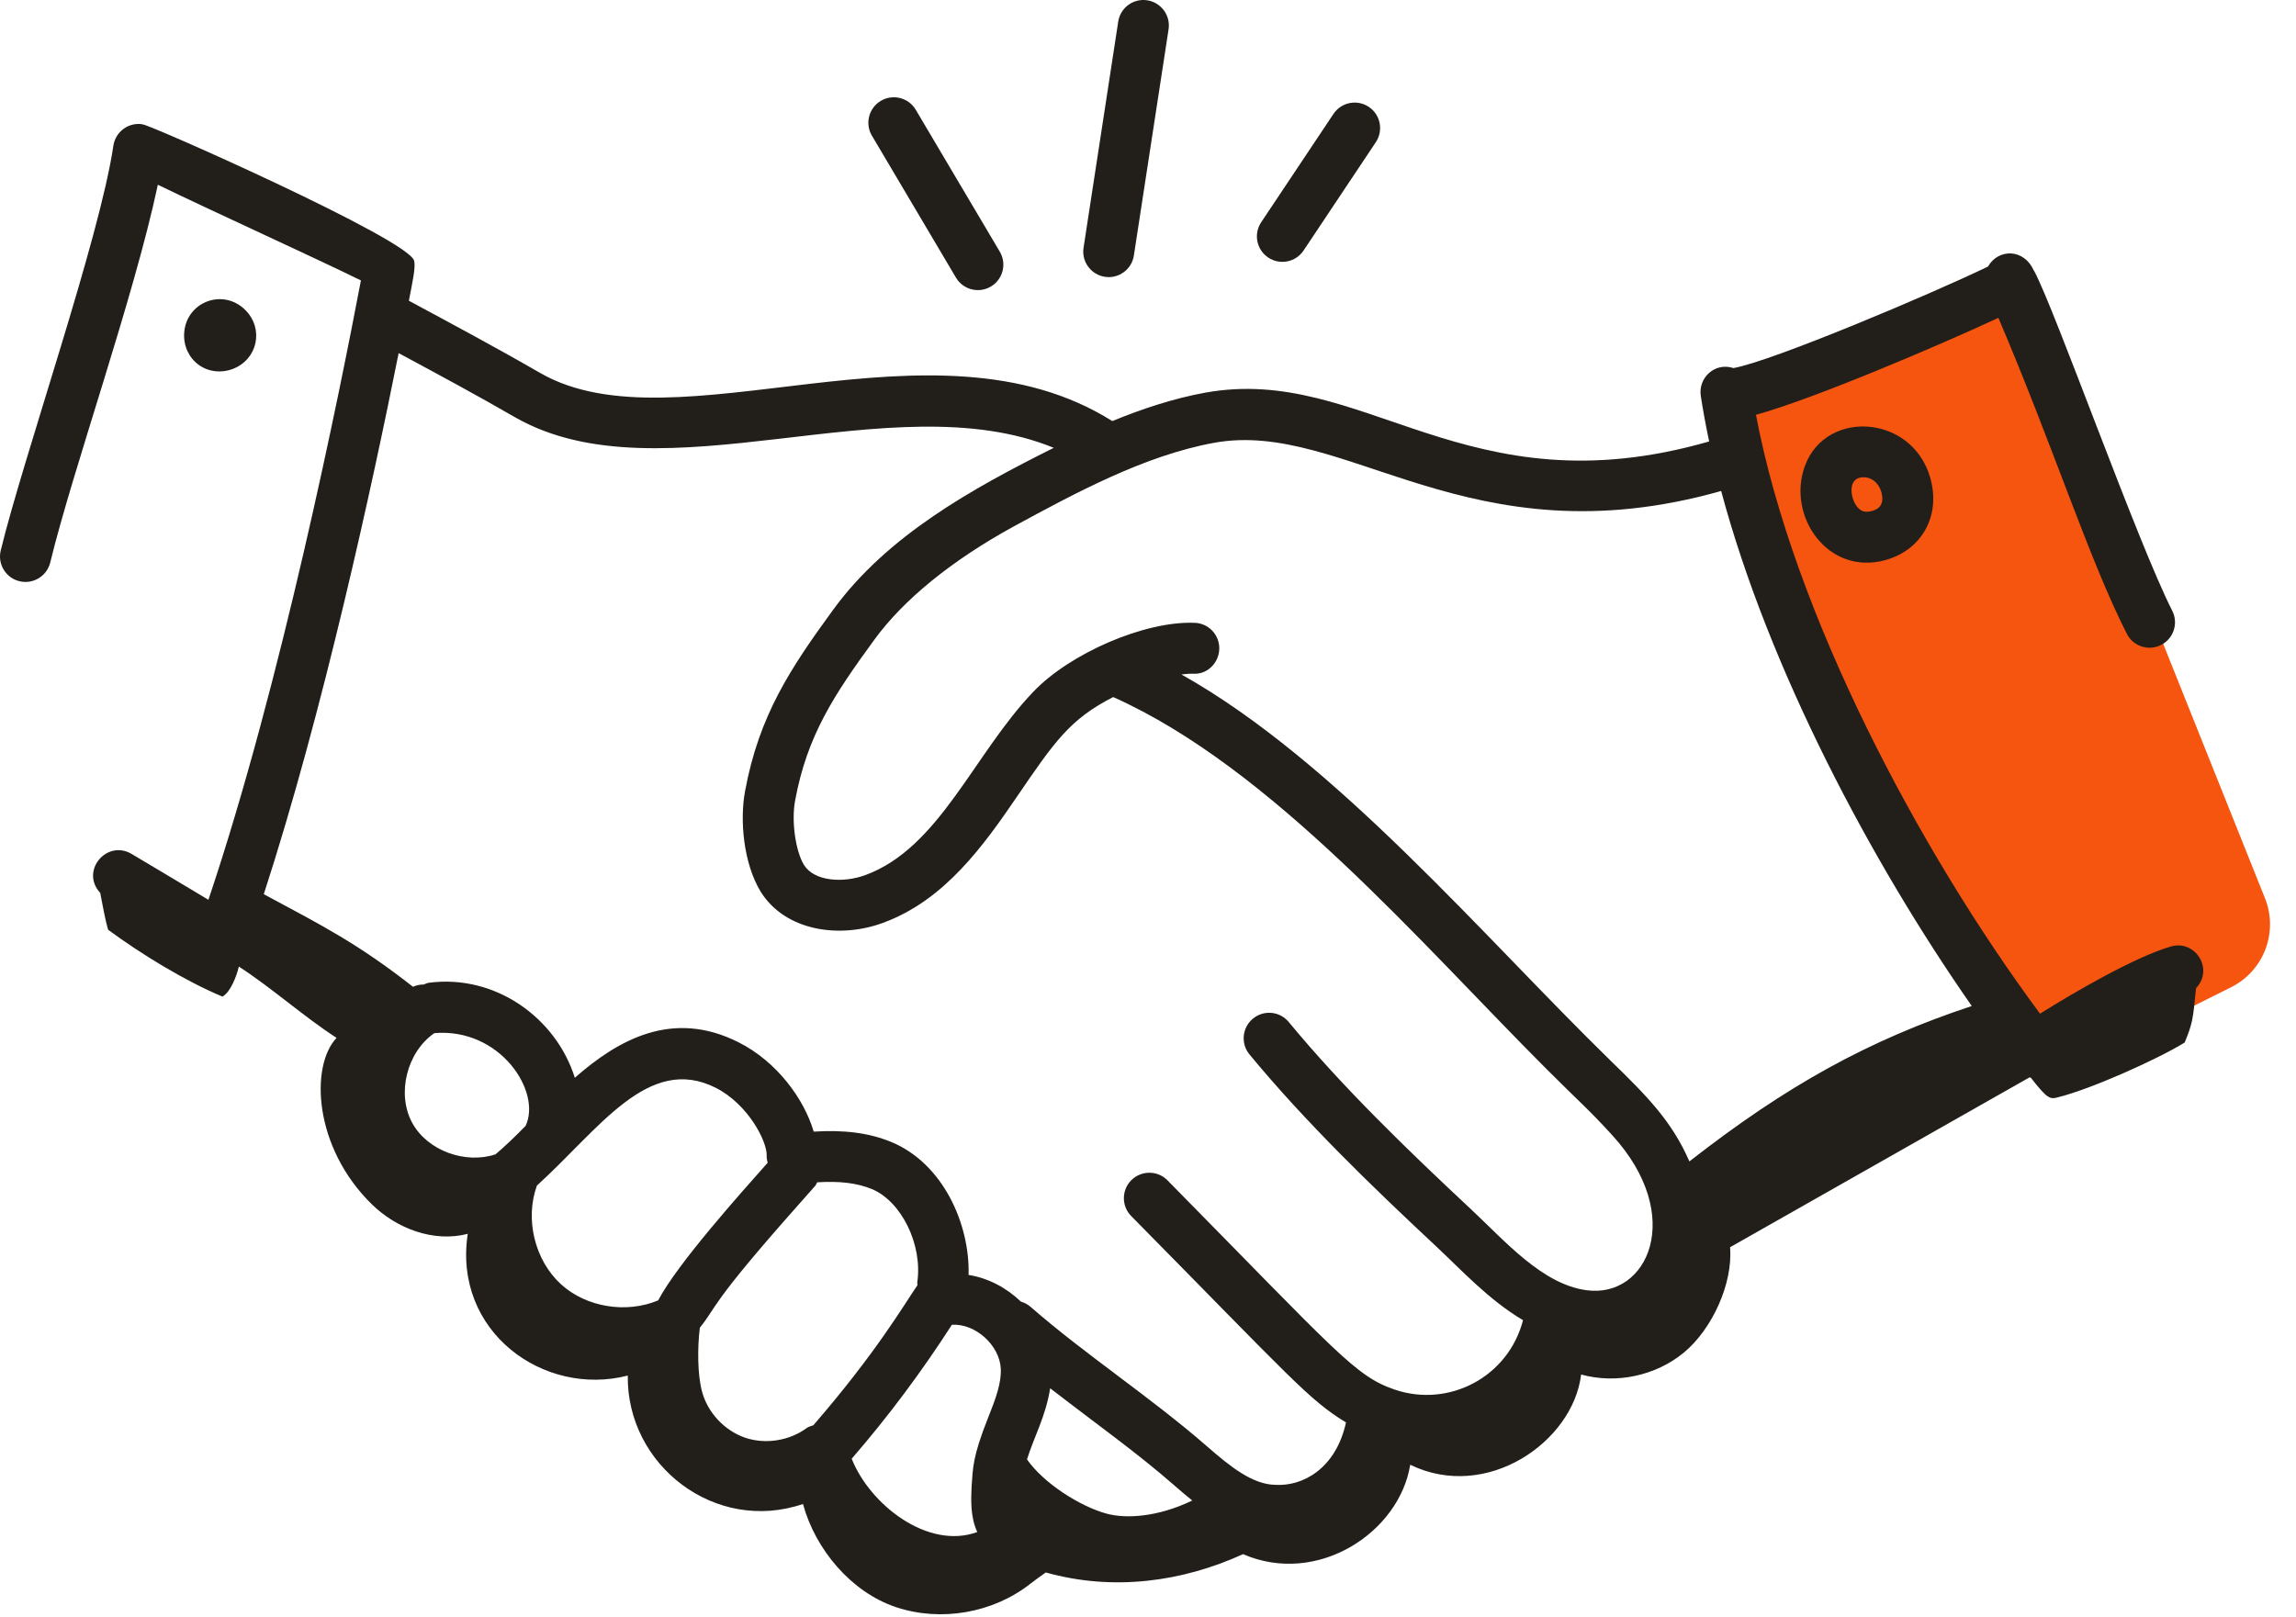
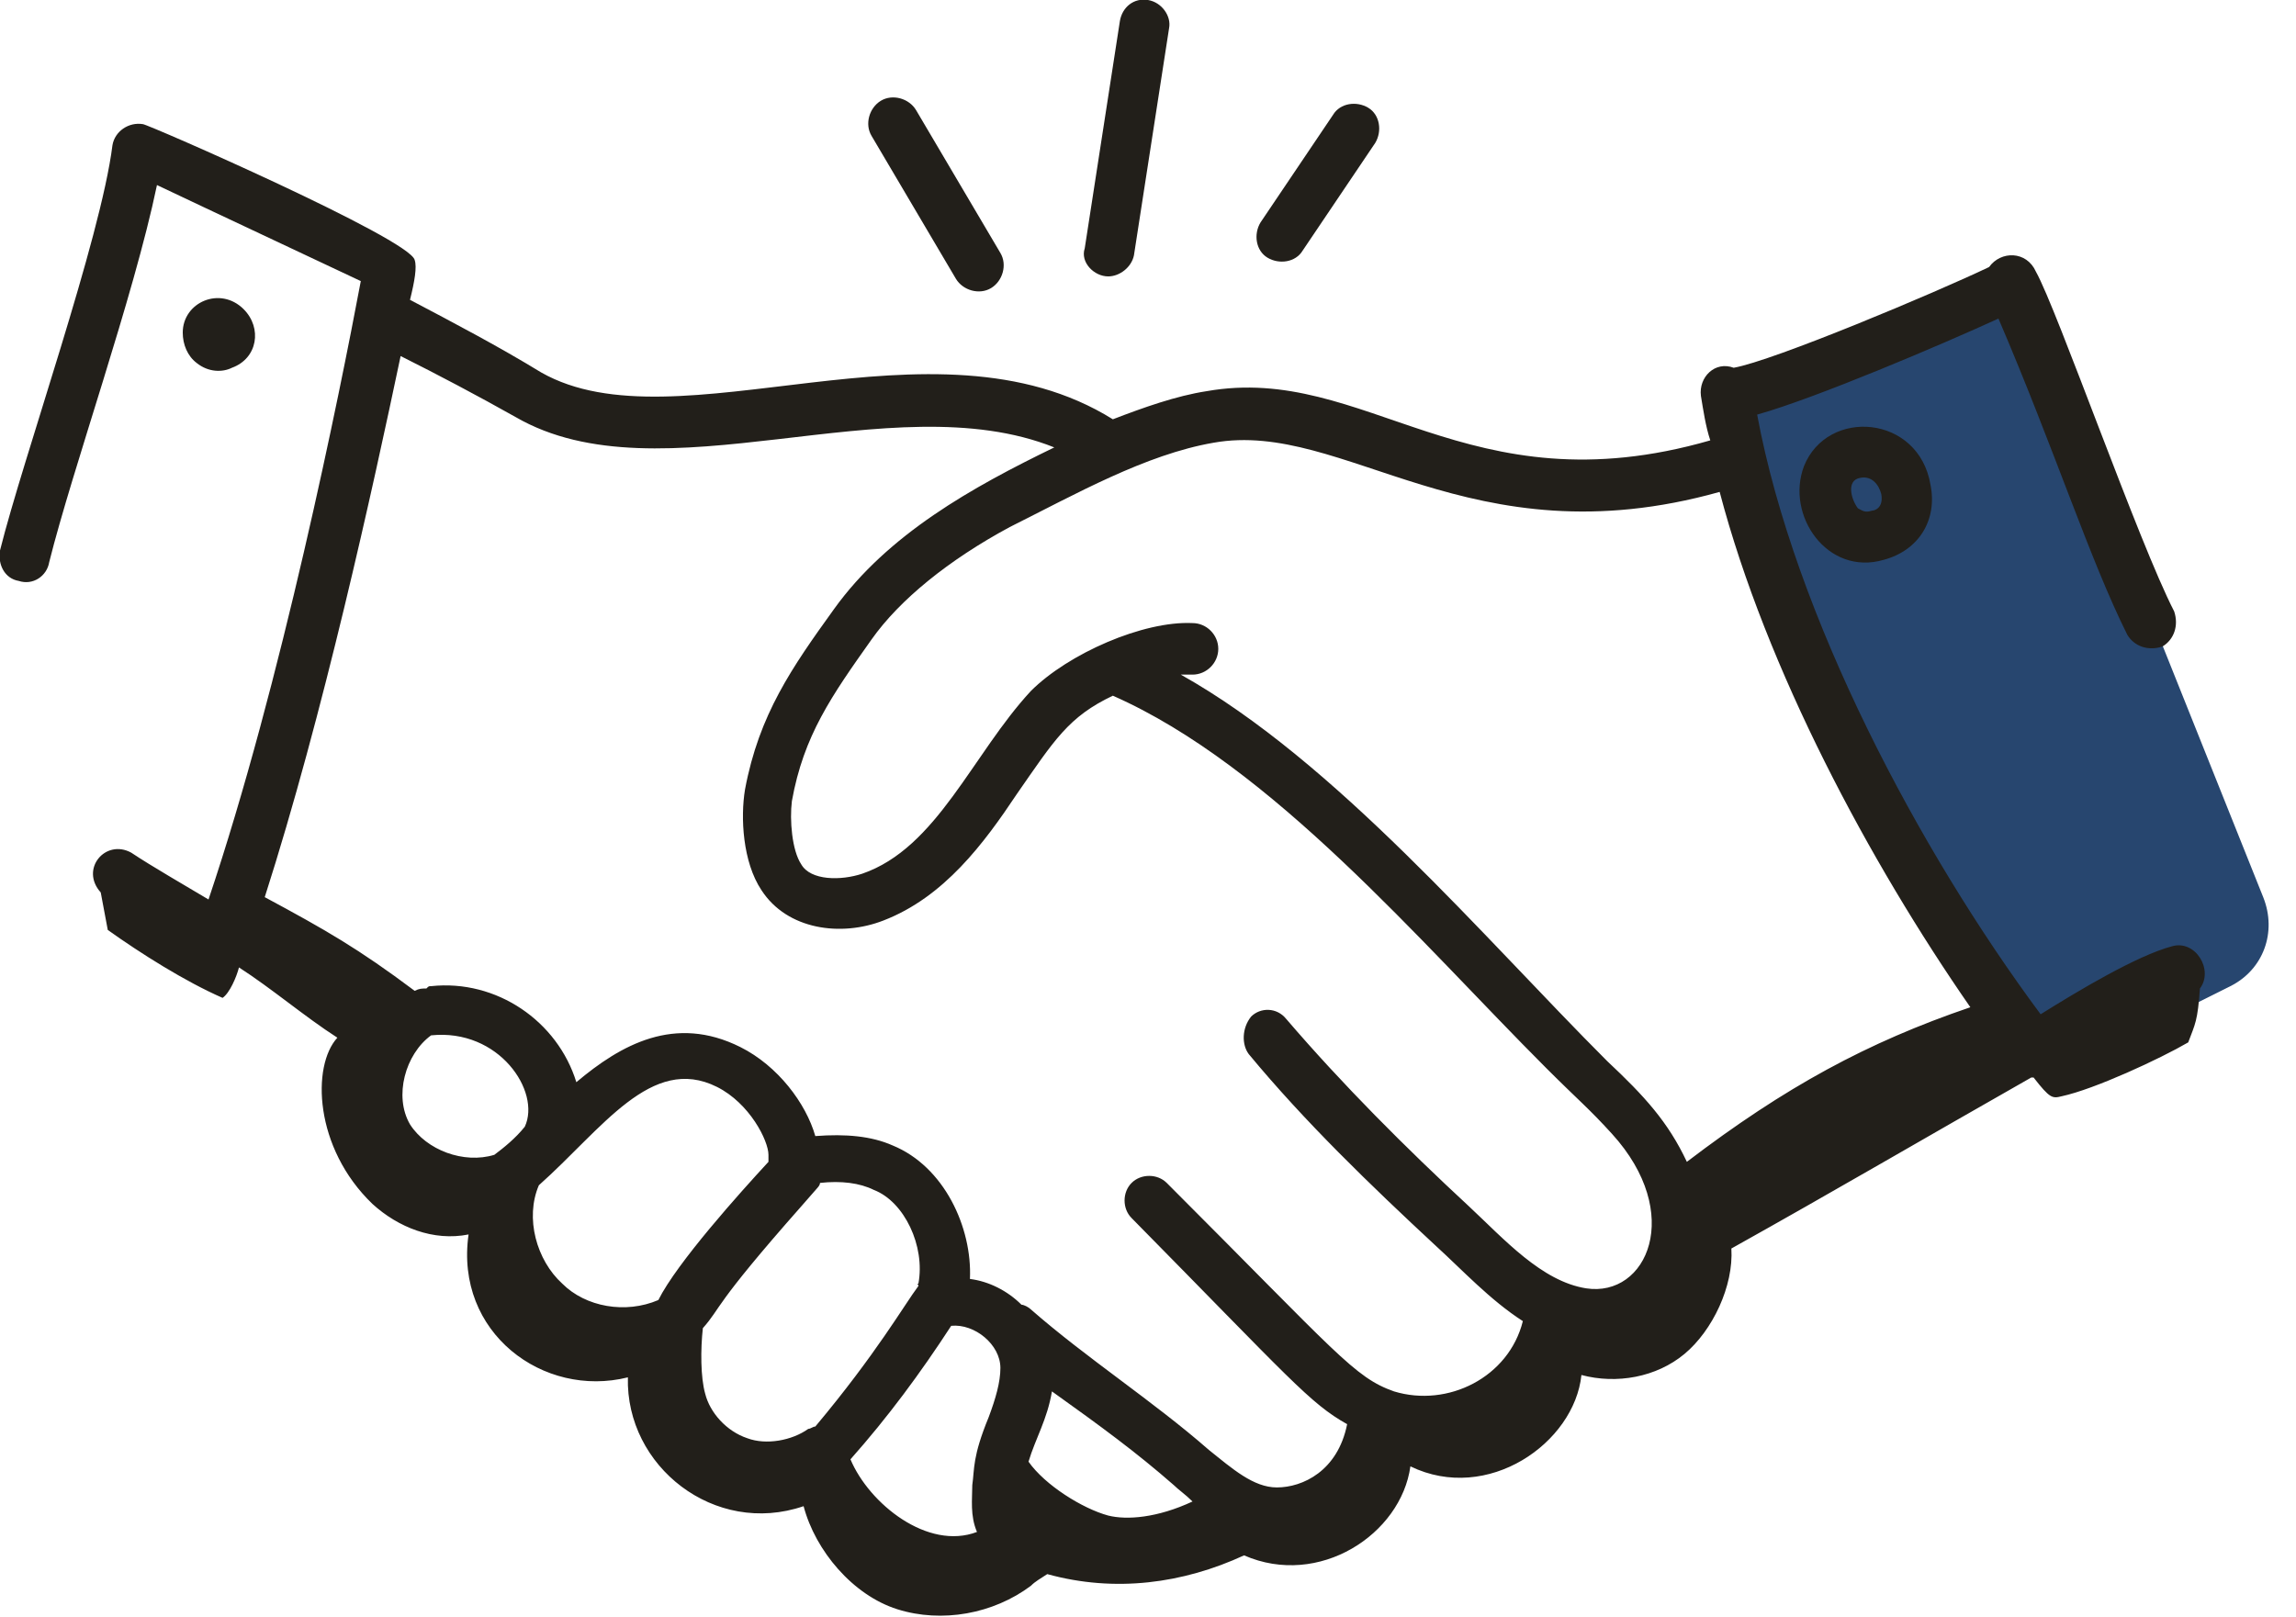
- <svg xmlns="http://www.w3.org/2000/svg" width="98" height="69" viewBox="0 0 98 69" fill="none">
-   <path d="M84.591 41.239L89.038 45.241L95.232 42.144C96.627 41.446 97.255 39.795 96.676 38.346L87.292 14.886C86.666 13.322 84.874 12.579 83.325 13.243L82.781 13.476L75.895 16.375C74.581 16.929 73.838 18.331 74.117 19.729L74.526 21.771C74.575 22.016 74.654 22.253 74.761 22.477L79.893 33.209L83.983 40.48C84.143 40.764 84.349 41.02 84.591 41.239Z" fill="#F65510" />
-   <path d="M92.654 40.408C91.159 40.842 88.627 42.301 87.074 43.274C81.911 36.31 76.562 26.226 74.95 17.709C77.445 17.02 82.83 14.718 85.297 13.569C87.675 19.152 89.167 23.889 90.78 27.058C91.05 27.591 91.704 27.807 92.242 27.534C92.777 27.262 92.99 26.607 92.717 26.072C91.239 23.169 87.705 13.2 86.825 11.569C86.82 11.56 86.812 11.556 86.807 11.547C86.385 10.6 85.291 10.61 84.853 11.379C82.541 12.502 75.656 15.418 73.99 15.713C73.171 15.452 72.48 16.148 72.594 16.899C72.692 17.539 72.813 18.189 72.952 18.846C62.536 21.845 58.215 15.542 51.449 16.762C50.102 17.006 48.766 17.447 47.475 17.976C39.788 13.138 28.894 19.251 23.078 15.935C21.248 14.877 19.357 13.865 17.452 12.839C17.609 12.018 17.746 11.426 17.677 11.134C17.465 10.226 6.34 5.299 6.105 5.315C6.093 5.313 6.084 5.306 6.073 5.304C5.481 5.214 4.927 5.627 4.839 6.221C4.253 10.198 1.013 19.468 0.031 23.5C-0.111 24.083 0.247 24.671 0.83 24.813C1.428 24.955 2.005 24.585 2.144 24.014C3.107 20.047 5.712 12.721 6.737 7.887C8.839 8.91 13.556 11.059 15.405 11.972C14.497 16.764 12.001 29.183 8.896 38.413C7.847 37.788 6.524 36.989 5.612 36.452C4.551 35.83 3.413 37.186 4.278 38.118C4.385 38.651 4.475 39.213 4.616 39.693C6.016 40.725 7.89 41.874 9.495 42.546C9.844 42.353 10.106 41.653 10.194 41.264C11.585 42.16 12.974 43.41 14.366 44.307C13.234 45.503 13.38 48.981 15.875 51.416C16.942 52.458 18.522 53.05 19.965 52.673C19.329 56.856 23.214 59.649 26.795 58.724C26.744 62.563 30.532 65.482 34.274 64.207C34.802 66.152 36.341 67.98 38.254 68.614C40.167 69.248 42.386 68.861 43.971 67.617C44.202 67.436 44.419 67.285 44.638 67.13C47.534 67.942 50.481 67.524 53.057 66.348C56.233 67.727 59.728 65.423 60.192 62.531C63.455 64.12 67.144 61.552 67.487 58.679C68.986 59.094 70.678 58.732 71.876 57.74C73.074 56.748 73.973 54.796 73.844 53.246C78.136 50.812 82.234 48.485 86.624 45.995C86.642 46.002 86.662 46.002 86.681 46.008C87.409 46.944 87.511 46.934 87.857 46.839C89.212 46.506 92.061 45.24 93.248 44.507C93.575 43.701 93.6 43.575 93.734 42.186C94.515 41.356 93.686 40.1 92.654 40.408ZM50.116 63.406C50.346 63.606 50.605 63.831 50.889 64.058C49.41 64.773 48.058 64.841 47.24 64.621C46.115 64.317 44.551 63.331 43.835 62.302C44.145 61.317 44.634 60.469 44.824 59.266C46.97 60.923 48.508 62.003 50.116 63.406ZM42.716 58.425C42.748 59.034 42.501 59.71 42.182 60.506C41.492 62.239 41.534 62.677 41.471 63.45C41.445 64.004 41.413 64.767 41.714 65.404C39.59 66.178 37.119 64.216 36.353 62.274C37.911 60.477 39.342 58.556 40.631 56.554C40.635 56.554 40.638 56.556 40.641 56.556C41.636 56.497 42.664 57.432 42.716 58.425ZM39.16 54.865C38.587 55.698 37.398 57.752 34.715 60.846C34.62 60.882 34.519 60.899 34.435 60.961C33.702 61.508 32.669 61.671 31.804 61.377C30.939 61.081 30.22 60.322 29.974 59.442C29.765 58.701 29.766 57.526 29.871 56.681C30.623 55.752 30.248 55.748 34.082 51.431L34.791 50.629C34.833 50.583 34.849 50.525 34.881 50.474C35.827 50.414 36.584 50.502 37.21 50.761C38.478 51.285 39.385 53.141 39.153 54.734C39.146 54.779 39.161 54.82 39.16 54.865ZM28.092 55.515C26.738 56.082 25.037 55.816 23.951 54.832C22.823 53.807 22.397 52.047 22.916 50.615C25.585 48.188 27.676 44.994 30.544 46.436C31.937 47.139 32.759 48.746 32.724 49.352C32.719 49.453 32.745 49.545 32.766 49.639C31.608 50.946 28.915 53.948 28.092 55.515ZM22.434 48.065C21.99 48.517 21.561 48.933 21.151 49.279C19.868 49.708 18.244 49.127 17.595 47.936C16.916 46.689 17.372 44.907 18.54 44.105C21.343 43.869 23.129 46.599 22.434 48.065ZM51.836 18.901C57.421 17.894 62.686 24.015 73.464 20.96C75.493 28.532 79.84 36.758 84.161 42.947C79.751 44.41 76.267 46.335 72.108 49.582C71.356 47.851 70.276 46.77 68.736 45.272C63.342 40.013 57.004 32.477 50.425 28.793C50.601 28.773 50.772 28.757 50.923 28.761C51.525 28.805 52.023 28.307 52.042 27.707C52.06 27.107 51.588 26.606 50.988 26.589C48.846 26.504 45.651 27.904 44.104 29.534C41.562 32.187 40.103 36.192 36.942 37.356C36.003 37.704 34.76 37.635 34.316 36.925C33.951 36.325 33.774 35.043 33.938 34.176C34.449 31.397 35.606 29.657 37.314 27.317C38.562 25.601 40.62 23.927 43.259 22.479C45.882 21.055 48.854 19.441 51.836 18.901ZM21.995 17.82C28.234 21.375 38.032 16.275 44.978 19.118C41.486 20.864 37.865 22.866 35.557 26.037C33.732 28.538 32.393 30.558 31.801 33.778C31.572 34.989 31.725 36.848 32.467 38.066C33.533 39.773 35.874 40.072 37.695 39.395C40.331 38.426 41.985 36.093 43.431 33.975C45.019 31.646 45.679 30.695 47.515 29.758C54.287 32.787 60.596 40.224 66.017 45.645C67.404 47.032 67.83 47.38 68.828 48.477C71.947 51.903 70.335 55.438 67.72 55.081C65.826 54.828 64.247 52.988 62.769 51.607C60.103 49.118 57.319 46.43 55.008 43.632C54.628 43.168 53.941 43.103 53.479 43.486C53.016 43.868 52.95 44.553 53.333 45.016C55.722 47.909 58.567 50.657 61.286 53.196C62.367 54.206 63.55 55.499 65.007 56.359C64.378 58.793 61.839 60.106 59.535 59.325C57.841 58.748 57.106 57.773 49.831 50.389C49.412 49.962 48.722 49.957 48.294 50.378C47.867 50.798 47.861 51.487 48.283 51.914C55.12 58.846 55.882 59.776 57.452 60.724C57.015 62.709 55.597 63.461 54.432 63.389C53.462 63.372 52.513 62.613 51.546 61.769C49.099 59.634 46.346 57.848 43.985 55.788C43.863 55.681 43.724 55.612 43.578 55.569C42.963 54.98 42.186 54.562 41.342 54.428C41.402 52.273 40.261 49.669 38.041 48.752C37.097 48.362 36.024 48.228 34.731 48.31C34.321 46.916 33.162 45.322 31.523 44.496C28.718 43.081 26.404 44.369 24.535 46.011C23.736 43.459 21.148 41.581 18.303 41.955C18.223 41.965 18.157 42.004 18.085 42.03C17.929 42.028 17.777 42.059 17.629 42.127C15.277 40.29 13.847 39.562 11.259 38.174C13.791 30.382 15.888 20.725 17.015 15.075C18.685 15.973 20.356 16.872 21.995 17.82Z" fill="#221F1A" />
-   <path d="M9.943 15.748C11.004 15.335 11.27 14.034 10.472 13.236C9.512 12.276 7.918 12.898 7.859 14.253C7.836 14.786 8.071 15.281 8.486 15.579C8.912 15.886 9.462 15.935 9.943 15.748Z" fill="#221F1A" />
-   <path d="M77.036 19.898C76.257 22.034 78.016 24.576 80.455 23.916C81.933 23.519 82.756 22.186 82.456 20.675C81.869 17.714 77.958 17.369 77.036 19.898ZM79.891 21.817C79.632 21.883 79.457 21.842 79.301 21.673C78.977 21.319 78.85 20.459 79.438 20.382C79.915 20.321 80.242 20.682 80.324 21.099C80.438 21.67 80.026 21.78 79.891 21.817Z" fill="#221F1A" />
-   <path d="M40.803 11.852C41.108 12.366 41.773 12.54 42.293 12.233C42.809 11.927 42.98 11.261 42.674 10.744L39.087 4.686C38.781 4.169 38.115 3.999 37.598 4.304C37.082 4.609 36.91 5.276 37.216 5.792L40.803 11.852Z" fill="#221F1A" />
-   <path d="M47.325 11.83C47.852 11.83 48.315 11.445 48.397 10.908L49.878 1.252C49.969 0.659 49.561 0.104 48.968 0.013C48.377 -0.08 47.82 0.329 47.729 0.923L46.249 10.579C46.148 11.236 46.657 11.83 47.325 11.83Z" fill="#221F1A" />
-   <path d="M55.64 10.695L58.725 6.069C59.058 5.57 58.923 4.895 58.423 4.562C57.924 4.229 57.249 4.364 56.916 4.864L53.831 9.489C53.498 9.989 53.633 10.663 54.133 10.996C54.63 11.329 55.306 11.195 55.64 10.695Z" fill="#221F1A" />
+ <svg xmlns="http://www.w3.org/2000/svg" version="1.1" id="Layer_1" x="0px" y="0px" viewBox="0 0 98 69" style="enable-background:new 0 0 98 69;" xml:space="preserve">
+   <style type="text/css">
+ 	.st0{fill:#27466F;}
+ 	.st1{fill:#221F1A;}
+ </style>
+   <path class="st0" d="M84.6,41.2l4.4,4l6.2-3.1c1.4-0.7,2-2.3,1.4-3.8l-9.4-23.5c-0.6-1.6-2.4-2.3-4-1.6l-0.5,0.2l-6.9,2.9  c-1.3,0.6-2.1,2-1.8,3.4l0.4,2c0,0.2,0.1,0.5,0.2,0.7l5.1,10.7l4.1,7.3C84.1,40.8,84.3,41,84.6,41.2z" />
+   <path class="st1" d="M92.7,40.4c-1.5,0.4-4,1.9-5.6,2.9c-5.2-7-10.5-17-12.1-25.6c2.5-0.7,7.9-3,10.3-4.1c2.4,5.6,3.9,10.3,5.5,13.5  c0.3,0.5,0.9,0.7,1.5,0.5c0.5-0.3,0.7-0.9,0.5-1.5c-1.5-2.9-5-12.9-5.9-14.5c0,0,0,0,0,0c-0.4-0.9-1.5-0.9-2-0.2  c-2.3,1.1-9.2,4-10.9,4.3c-0.8-0.3-1.5,0.4-1.4,1.2c0.1,0.6,0.2,1.3,0.4,1.9c-10.4,3-14.7-3.3-21.5-2.1c-1.3,0.2-2.7,0.7-4,1.2  c-7.7-4.8-18.6,1.3-24.4-2c-1.8-1.1-3.7-2.1-5.6-3.1c0.2-0.8,0.3-1.4,0.2-1.7C17.5,10.2,6.3,5.3,6.1,5.3c0,0,0,0,0,0  C5.5,5.2,4.9,5.6,4.8,6.2C4.3,10.2,1,19.5,0,23.5c-0.1,0.6,0.2,1.2,0.8,1.3C1.4,25,2,24.6,2.1,24c1-4,3.6-11.3,4.6-16.1  c2.1,1,6.8,3.2,8.7,4.1c-0.9,4.8-3.4,17.2-6.5,26.4c-1-0.6-2.4-1.4-3.3-2c-1.1-0.6-2.2,0.7-1.3,1.7c0.1,0.5,0.2,1.1,0.3,1.6  c1.4,1,3.3,2.2,4.9,2.9c0.3-0.2,0.6-0.9,0.7-1.3c1.4,0.9,2.8,2.1,4.2,3c-1.1,1.2-1,4.7,1.5,7.1c1.1,1,2.6,1.6,4.1,1.3  c-0.6,4.2,3.2,7,6.8,6.1c-0.1,3.8,3.7,6.8,7.5,5.5c0.5,1.9,2.1,3.8,4,4.4c1.9,0.6,4.1,0.2,5.7-1c0.2-0.2,0.4-0.3,0.7-0.5  c2.9,0.8,5.8,0.4,8.4-0.8c3.2,1.4,6.7-0.9,7.1-3.8c3.3,1.6,7-1,7.3-3.9c1.5,0.4,3.2,0.1,4.4-0.9c1.2-1,2.1-2.9,2-4.5  c4.3-2.4,8.4-4.8,12.8-7.3c0,0,0,0,0.1,0c0.7,0.9,0.8,0.9,1.2,0.8c1.4-0.3,4.2-1.6,5.4-2.3c0.3-0.8,0.4-0.9,0.5-2.3  C94.5,41.4,93.7,40.1,92.7,40.4z M50.1,63.4c0.2,0.2,0.5,0.4,0.8,0.7c-1.5,0.7-2.8,0.8-3.6,0.6c-1.1-0.3-2.7-1.3-3.4-2.3  c0.3-1,0.8-1.8,1-3C47,60.9,48.5,62,50.1,63.4z M42.7,58.4c0,0.6-0.2,1.3-0.5,2.1c-0.7,1.7-0.6,2.2-0.7,2.9c0,0.6-0.1,1.3,0.2,2  c-2.1,0.8-4.6-1.2-5.4-3.1c1.6-1.8,3-3.7,4.3-5.7c0,0,0,0,0,0C41.6,56.5,42.7,57.4,42.7,58.4z M39.2,54.9c-0.6,0.8-1.8,2.9-4.4,6  c-0.1,0-0.2,0.1-0.3,0.1c-0.7,0.5-1.8,0.7-2.6,0.4c-0.9-0.3-1.6-1.1-1.8-1.9c-0.2-0.7-0.2-1.9-0.1-2.8c0.8-0.9,0.4-0.9,4.2-5.2  l0.7-0.8c0,0,0.1-0.1,0.1-0.2c0.9-0.1,1.7,0,2.3,0.3c1.3,0.5,2.2,2.4,1.9,4C39.1,54.8,39.2,54.8,39.2,54.9z M28.1,55.5  c-1.4,0.6-3.1,0.3-4.1-0.7c-1.1-1-1.6-2.8-1-4.2c2.7-2.4,4.8-5.6,7.6-4.2c1.4,0.7,2.2,2.3,2.2,2.9c0,0.1,0,0.2,0,0.3  C31.6,50.9,28.9,53.9,28.1,55.5z M22.4,48.1c-0.4,0.5-0.9,0.9-1.3,1.2c-1.3,0.4-2.9-0.2-3.6-1.3c-0.7-1.2-0.2-3,0.9-3.8  C21.3,43.9,23.1,46.6,22.4,48.1z M51.8,18.9c5.6-1,10.9,5.1,21.6,2.1c2,7.6,6.4,15.8,10.7,22c-4.4,1.5-7.9,3.4-12.1,6.6  c-0.8-1.7-1.8-2.8-3.4-4.3C63.3,40,57,32.5,50.4,28.8c0.2,0,0.3,0,0.5,0c0.6,0,1.1-0.5,1.1-1.1c0-0.6-0.5-1.1-1.1-1.1  c-2.1-0.1-5.3,1.3-6.9,2.9c-2.5,2.7-4,6.7-7.2,7.8c-0.9,0.3-2.2,0.3-2.6-0.4c-0.4-0.6-0.5-1.9-0.4-2.7c0.5-2.8,1.7-4.5,3.4-6.9  c1.2-1.7,3.3-3.4,5.9-4.8C45.9,21.1,48.9,19.4,51.8,18.9z M22,17.8c6.2,3.6,16-1.5,23,1.3c-3.5,1.7-7.1,3.7-9.4,6.9  c-1.8,2.5-3.2,4.5-3.8,7.7c-0.2,1.2-0.1,3.1,0.7,4.3c1.1,1.7,3.4,2,5.2,1.3c2.6-1,4.3-3.3,5.7-5.4c1.6-2.3,2.2-3.3,4.1-4.2  c6.8,3,13.1,10.5,18.5,15.9c1.4,1.4,1.8,1.7,2.8,2.8c3.1,3.4,1.5,7-1.1,6.6c-1.9-0.3-3.5-2.1-5-3.5c-2.7-2.5-5.4-5.2-7.8-8  c-0.4-0.5-1.1-0.5-1.5-0.1C53,43.9,53,44.6,53.3,45c2.4,2.9,5.2,5.6,8,8.2c1.1,1,2.3,2.3,3.7,3.2c-0.6,2.4-3.2,3.7-5.5,3  c-1.7-0.6-2.4-1.6-9.7-8.9c-0.4-0.4-1.1-0.4-1.5,0c-0.4,0.4-0.4,1.1,0,1.5c6.8,6.9,7.6,7.9,9.2,8.8c-0.4,2-1.9,2.7-3,2.7  c-1,0-1.9-0.8-2.9-1.6c-2.4-2.1-5.2-3.9-7.6-6c-0.1-0.1-0.3-0.2-0.4-0.2c-0.6-0.6-1.4-1-2.2-1.1c0.1-2.2-1.1-4.8-3.3-5.7  c-0.9-0.4-2-0.5-3.3-0.4c-0.4-1.4-1.6-3-3.2-3.8c-2.8-1.4-5.1-0.1-7,1.5c-0.8-2.6-3.4-4.4-6.2-4.1c-0.1,0-0.1,0-0.2,0.1  c-0.2,0-0.3,0-0.5,0.1c-2.4-1.8-3.8-2.6-6.4-4c2.5-7.8,4.6-17.4,5.8-23.1C18.7,16,20.4,16.9,22,17.8z" />
+   <path class="st1" d="M9.9,15.7c1.1-0.4,1.3-1.7,0.5-2.5c-1-1-2.6-0.3-2.6,1c0,0.5,0.2,1,0.6,1.3C8.9,15.9,9.5,15.9,9.9,15.7z" />
+   <path class="st1" d="M77,19.9c-0.8,2.1,1,4.7,3.4,4c1.5-0.4,2.3-1.7,2-3.2C81.9,17.7,78,17.4,77,19.9z M79.9,21.8  c-0.3,0.1-0.4,0-0.6-0.1c-0.3-0.4-0.5-1.2,0.1-1.3c0.5-0.1,0.8,0.3,0.9,0.7C80.4,21.7,80,21.8,79.9,21.8z" />
+   <path class="st1" d="M40.8,11.9c0.3,0.5,1,0.7,1.5,0.4c0.5-0.3,0.7-1,0.4-1.5l-3.6-6.1c-0.3-0.5-1-0.7-1.5-0.4  c-0.5,0.3-0.7,1-0.4,1.5L40.8,11.9z" />
+   <path class="st1" d="M47.3,11.8c0.5,0,1-0.4,1.1-0.9l1.5-9.7C50,0.7,49.6,0.1,49,0c-0.6-0.1-1.1,0.3-1.2,0.9l-1.5,9.7  C46.1,11.2,46.7,11.8,47.3,11.8z" />
+   <path class="st1" d="M55.6,10.7l3.1-4.6c0.3-0.5,0.2-1.2-0.3-1.5c-0.5-0.3-1.2-0.2-1.5,0.3l-3.1,4.6c-0.3,0.5-0.2,1.2,0.3,1.5  C54.6,11.3,55.3,11.2,55.6,10.7z" />
</svg>
